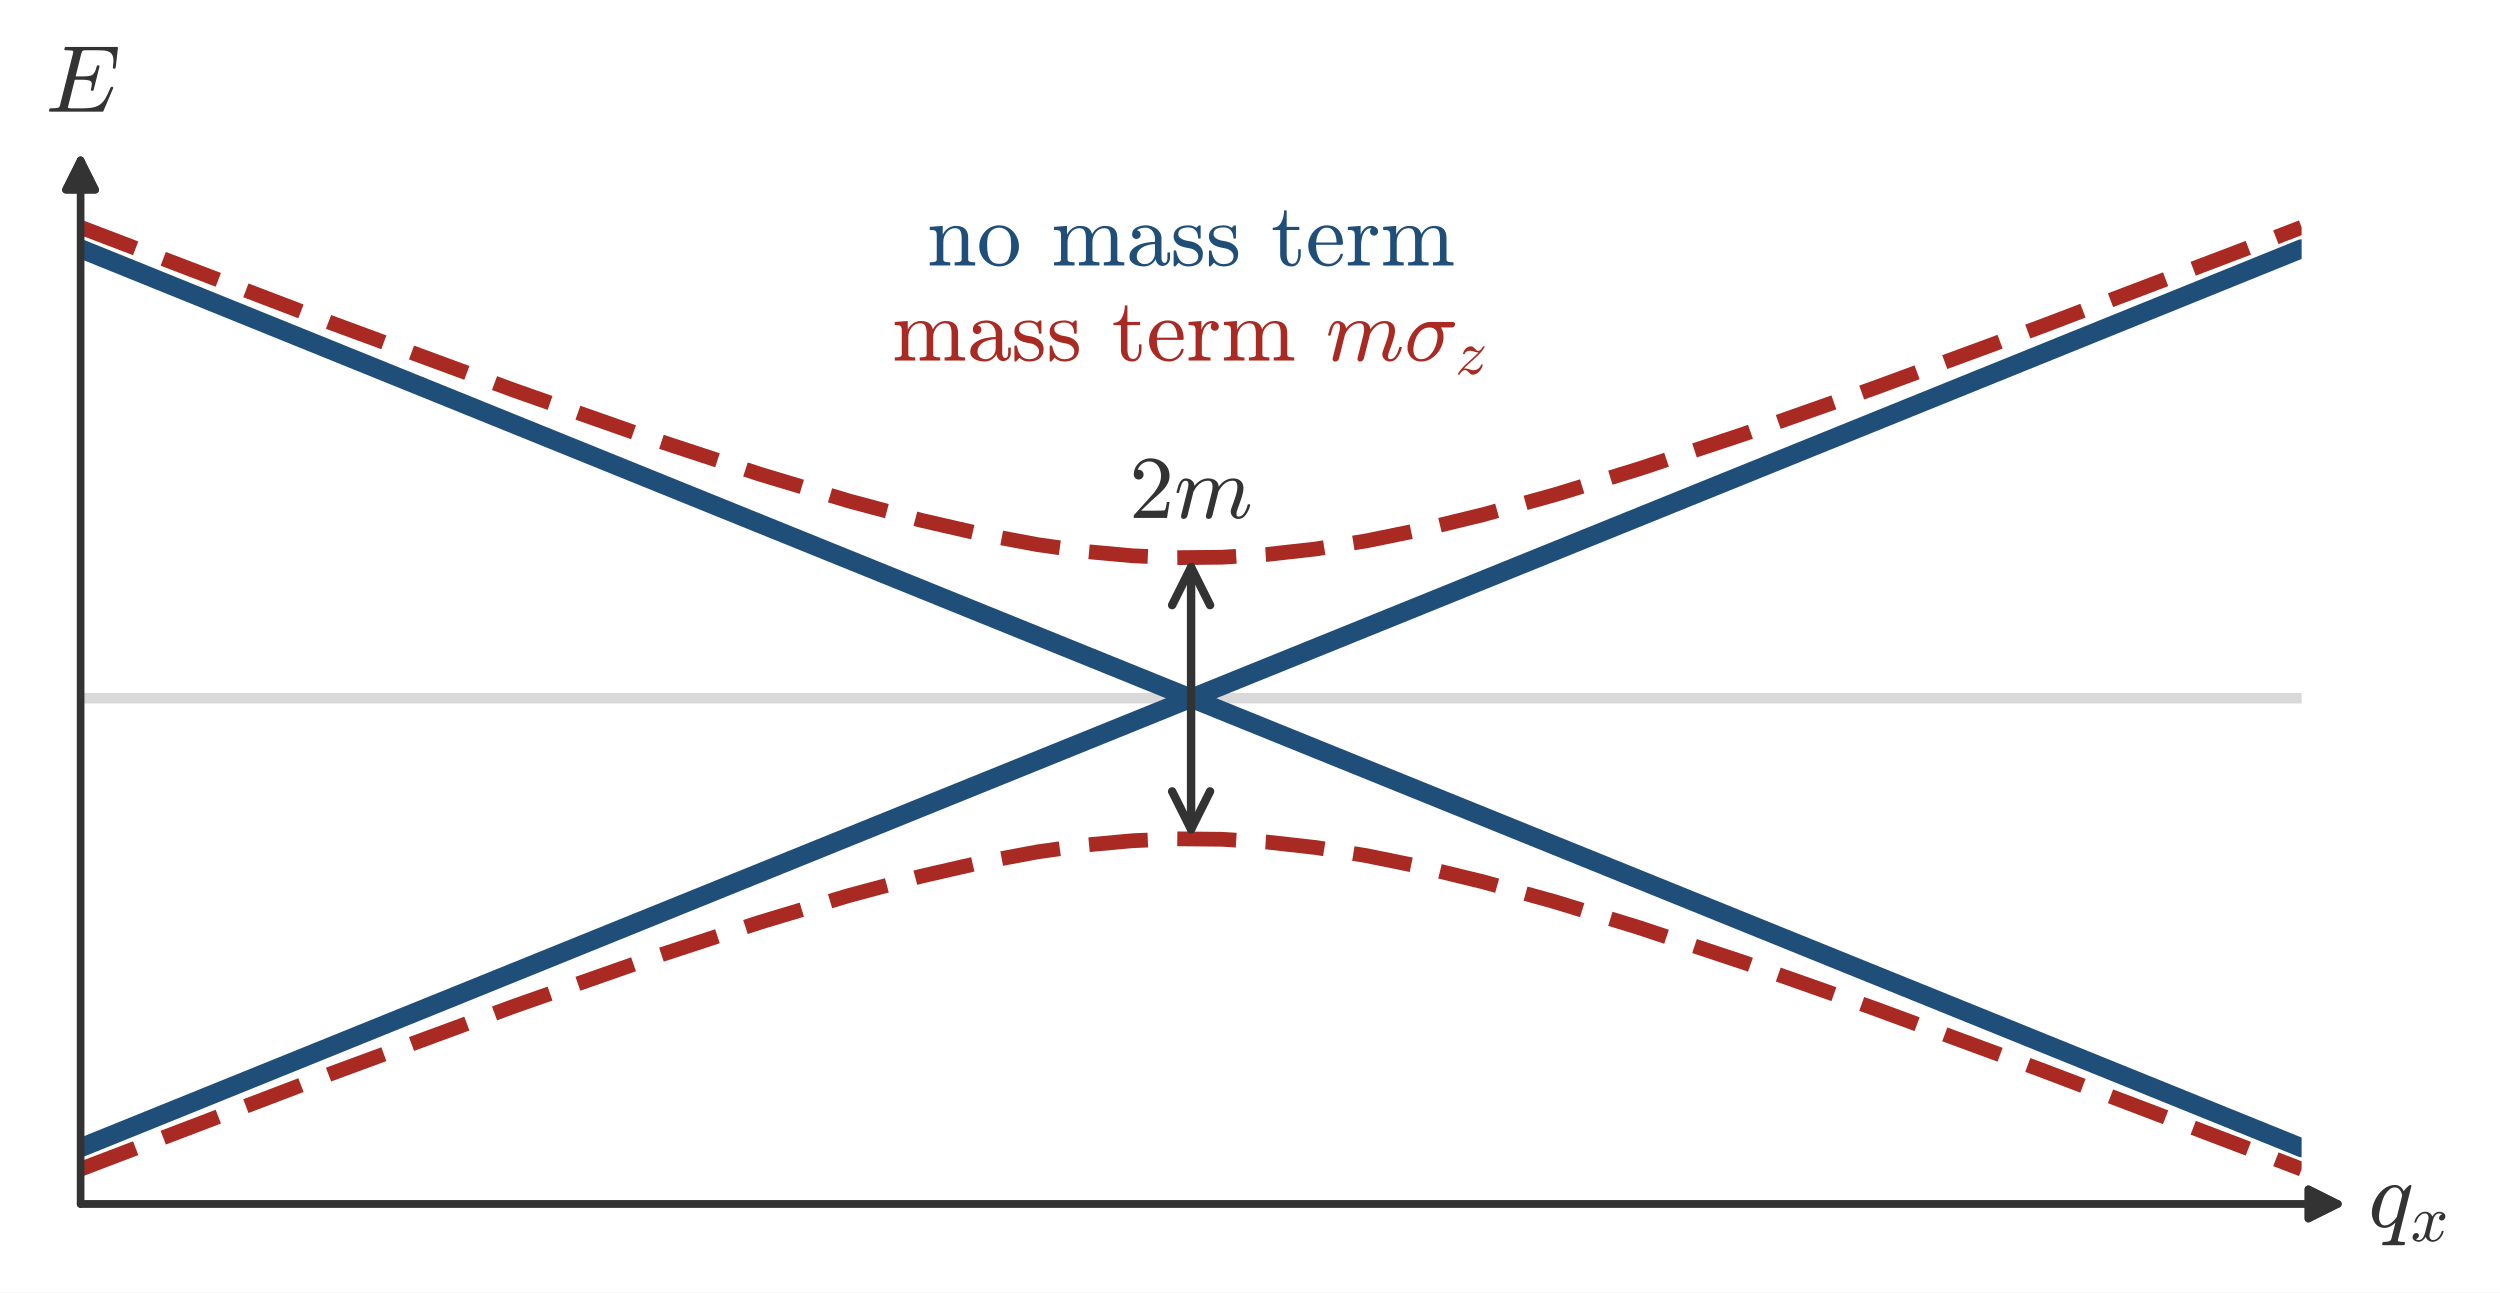
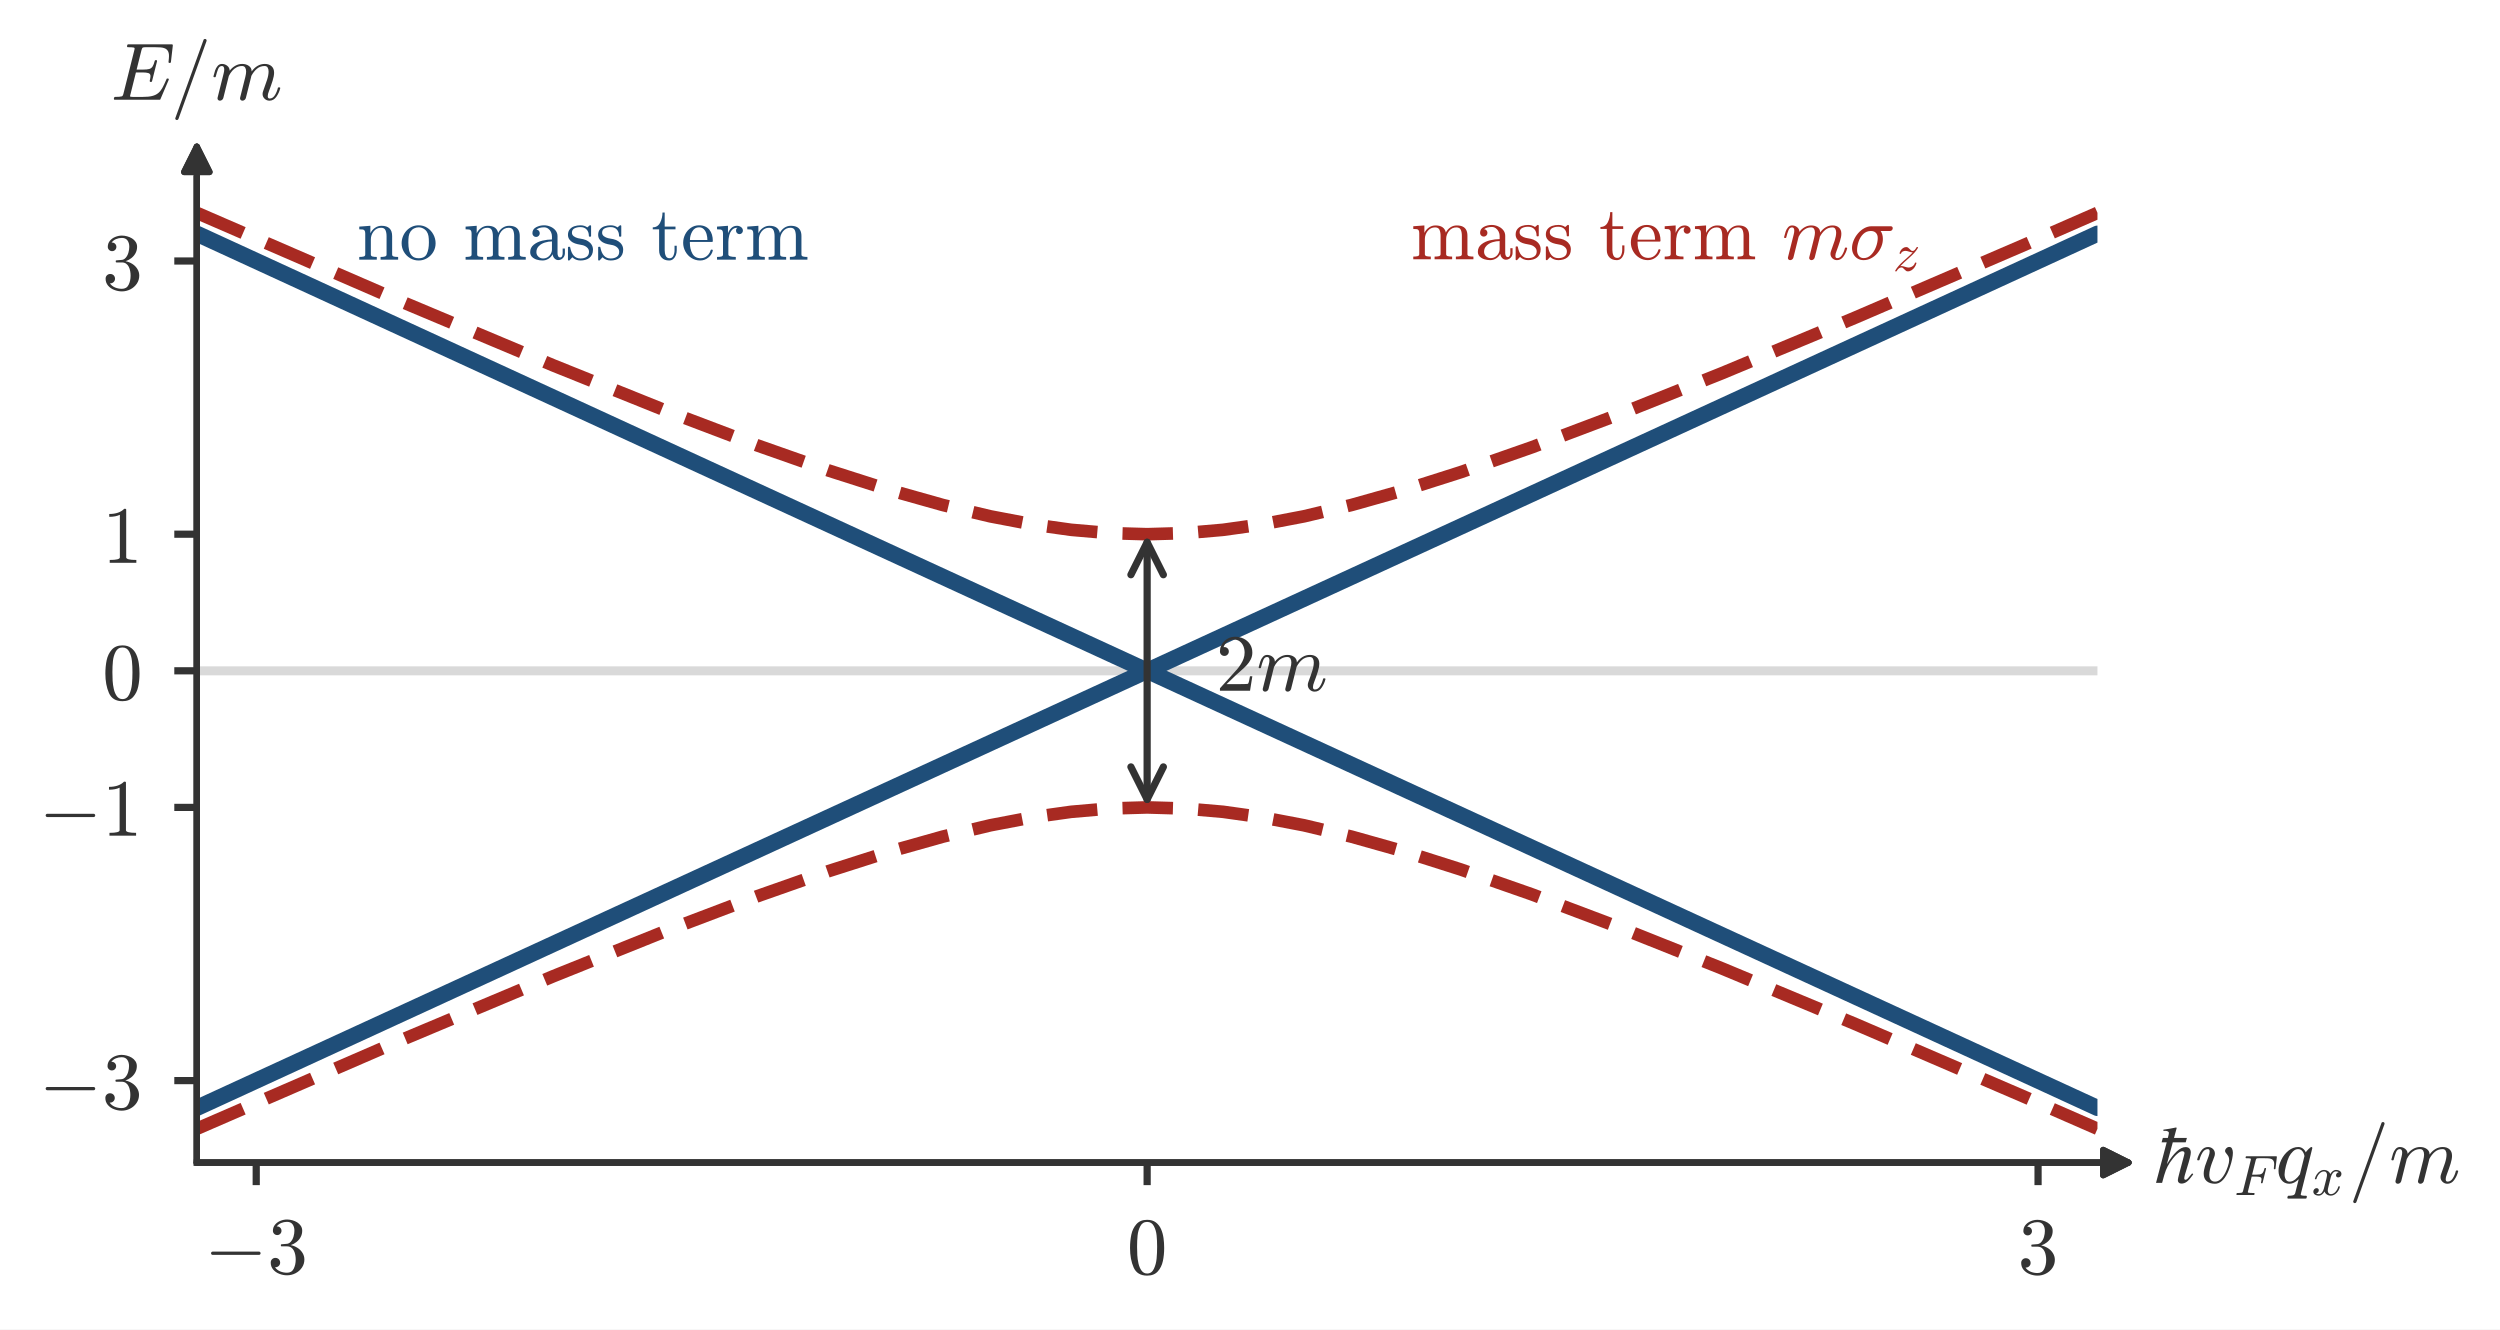
- <svg xmlns="http://www.w3.org/2000/svg" xmlns:xlink="http://www.w3.org/1999/xlink" width="237.385pt" height="122.74pt" viewBox="0 0 237.385 122.74" version="1.1">
+ <svg xmlns="http://www.w3.org/2000/svg" xmlns:xlink="http://www.w3.org/1999/xlink" width="277.405pt" height="147.522pt" viewBox="0 0 277.405 147.522" version="1.1">
  <defs>
    <style type="text/css">*{stroke-linejoin: round; stroke-linecap: butt}</style>
  </defs>
  <g id="figure_1">
    <g id="patch_1">
-       <path d="M 0 122.74  L 237.385 122.74  L 237.385 0  L 0 0  z " style="fill: #ffffff" />
+       <path d="M 0 147.522  L 277.405 147.522  L 277.405 0  L 0 0  z " style="fill: #ffffff" />
    </g>
    <g id="axes_1">
      <g id="patch_2">
-         <path d="M 7.65 114.32  L 218.548 114.32  L 218.548 18.282  L 7.65 18.282  z " style="fill: #ffffff" />
+         <path d="M 21.84 129.002  L 232.738 129.002  L 232.738 19.868  L 21.84 19.868  z " style="fill: #ffffff" />
      </g>
      <g id="line2d_1">
-         <path d="M 7.65 66.301  L 218.548 66.301  " clip-path="url(#p24070b91ec)" style="fill: none; stroke: #d9d9d9; stroke-linecap: round" />
-       </g>
-       <g id="matplotlib.axis_1" />
-       <g id="matplotlib.axis_2" />
-       <g id="line2d_2">
-         <path d="M 7.65 23.618  L 112.835 66.194  L 113.363 66.194  L 218.548 23.618  L 218.548 23.618  " clip-path="url(#p24070b91ec)" style="fill: none; stroke: #1f4e79; stroke-width: 1.8; stroke-linecap: round" />
-       </g>
-       <g id="line2d_3">
-         <path d="M 7.65 108.985  L 112.835 66.408  L 113.363 66.408  L 218.548 108.985  L 218.548 108.985  " clip-path="url(#p24070b91ec)" style="fill: none; stroke: #1f4e79; stroke-width: 1.8; stroke-linecap: round" />
-       </g>
-       <g id="line2d_4">
-         <path d="M 7.65 21.582  L 31.435 30.656  L 48.878 37.084  L 62.092 41.721  L 72.135 45.021  L 80.592 47.565  L 87.463 49.402  L 93.278 50.736  L 98.563 51.723  L 103.32 52.388  L 107.549 52.775  L 111.777 52.952  L 116.006 52.911  L 120.234 52.654  L 124.992 52.121  L 129.749 51.357  L 135.034 50.278  L 140.849 48.863  L 147.72 46.954  L 155.648 44.517  L 165.691 41.18  L 177.848 36.893  L 193.705 31.052  L 214.848 23.009  L 218.548 21.582  L 218.548 21.582  " clip-path="url(#p24070b91ec)" style="fill: none; stroke-dasharray: 5.6,2.8; stroke-dashoffset: 0; stroke: #a82a22; stroke-width: 1.4" />
-       </g>
-       <g id="line2d_5">
-         <path d="M 7.65 111.02  L 31.435 101.947  L 48.878 95.519  L 62.092 90.882  L 72.135 87.582  L 80.592 85.038  L 87.463 83.201  L 93.278 81.867  L 98.563 80.88  L 103.32 80.215  L 107.549 79.828  L 111.777 79.651  L 116.006 79.692  L 120.234 79.949  L 124.992 80.482  L 129.749 81.246  L 135.034 82.325  L 140.849 83.739  L 147.72 85.648  L 155.648 88.086  L 165.691 91.423  L 177.848 95.709  L 193.705 101.55  L 214.848 109.593  L 218.548 111.02  L 218.548 111.02  " clip-path="url(#p24070b91ec)" style="fill: none; stroke-dasharray: 5.6,2.8; stroke-dashoffset: 0; stroke: #a82a22; stroke-width: 1.4" />
+         <path d="M 21.84 74.435  L 232.738 74.435  " clip-path="url(#p206c735a07)" style="fill: none; stroke: #d9d9d9; stroke-linecap: round" />
+       </g>
+       <g id="matplotlib.axis_1">
+         <g id="xtick_1">
+           <g id="line2d_2">
+             <defs>
+               <path id="m2c8c509a78" d="M 0 0  L 0 2.5  " style="stroke: #333333; stroke-width: 0.8" />
+             </defs>
+             <g>
+               <use xlink:href="#m2c8c509a78" x="28.431" y="129.002" style="fill: #333333; stroke: #333333; stroke-width: 0.8" />
+             </g>
+           </g>
+           <g id="text_1">
+             <g style="fill: #333333" transform="translate(22.67055 141.3476) scale(0.09 -0.09)">
+               <defs>
+                 <path id="Cmsy10-11" d="M 653 1472  Q 600 1472 565 1512  Q 531 1553 531 1600  Q 531 1647 565 1687  Q 600 1728 653 1728  L 4325 1728  Q 4375 1728 4408 1687  Q 4441 1647 4441 1600  Q 4441 1553 4408 1512  Q 4375 1472 4325 1472  L 653 1472  z " transform="scale(0.015625)" />
+                 <path id="Cmr10-6e" d="M 609 494  Q 759 275 1012 169  Q 1266 63 1556 63  Q 1928 63 2084 380  Q 2241 697 2241 1100  Q 2241 1281 2208 1462  Q 2175 1644 2097 1800  Q 2019 1956 1883 2050  Q 1747 2144 1550 2144  L 1125 2144  Q 1069 2144 1069 2203  L 1069 2259  Q 1069 2309 1125 2309  L 1478 2338  Q 1703 2338 1851 2506  Q 2000 2675 2069 2917  Q 2138 3159 2138 3378  Q 2138 3684 1994 3881  Q 1850 4078 1556 4078  Q 1313 4078 1091 3986  Q 869 3894 738 3706  Q 750 3709 759 3711  Q 769 3713 781 3713  Q 925 3713 1022 3613  Q 1119 3513 1119 3372  Q 1119 3234 1022 3134  Q 925 3034 781 3034  Q 641 3034 541 3134  Q 441 3234 441 3372  Q 441 3647 606 3850  Q 772 4053 1033 4158  Q 1294 4263 1556 4263  Q 1750 4263 1965 4205  Q 2181 4147 2356 4039  Q 2531 3931 2642 3762  Q 2753 3594 2753 3378  Q 2753 3109 2633 2881  Q 2513 2653 2303 2487  Q 2094 2322 1844 2241  Q 2122 2188 2372 2031  Q 2622 1875 2773 1631  Q 2925 1388 2925 1106  Q 2925 753 2731 467  Q 2538 181 2222 20  Q 1906 -141 1556 -141  Q 1256 -141 954 -26  Q 653 88 461 316  Q 269 544 269 863  Q 269 1022 375 1128  Q 481 1234 641 1234  Q 744 1234 830 1186  Q 916 1138 964 1050  Q 1013 963 1013 863  Q 1013 706 903 600  Q 794 494 641 494  L 609 494  z " transform="scale(0.015625)" />
+               </defs>
+               <use xlink:href="#Cmsy10-11" transform="translate(0 0.390625)" />
+               <use xlink:href="#Cmr10-6e" transform="translate(77.68555 0.390625)" />
+             </g>
+           </g>
+         </g>
+         <g id="xtick_2">
+           <g id="line2d_3">
+             <g>
+               <use xlink:href="#m2c8c509a78" x="127.289" y="129.002" style="fill: #333333; stroke: #333333; stroke-width: 0.8" />
+             </g>
+           </g>
+           <g id="text_2">
+             <g style="fill: #333333" transform="translate(125.0388 141.3476) scale(0.09 -0.09)">
+               <defs>
+                 <path id="Cmr10-28" d="M 1600 -141  Q 816 -141 533 504  Q 250 1150 250 2041  Q 250 2597 351 3087  Q 453 3578 754 3920  Q 1056 4263 1600 4263  Q 2022 4263 2290 4056  Q 2559 3850 2700 3523  Q 2841 3197 2892 2823  Q 2944 2450 2944 2041  Q 2944 1491 2842 1011  Q 2741 531 2444 195  Q 2147 -141 1600 -141  z M 1600 25  Q 1956 25 2131 390  Q 2306 756 2347 1200  Q 2388 1644 2388 2144  Q 2388 2625 2347 3031  Q 2306 3438 2132 3767  Q 1959 4097 1600 4097  Q 1238 4097 1063 3765  Q 888 3434 847 3029  Q 806 2625 806 2144  Q 806 1788 823 1472  Q 841 1156 916 820  Q 991 484 1158 254  Q 1325 25 1600 25  z " transform="scale(0.015625)" />
+               </defs>
+               <use xlink:href="#Cmr10-28" />
+             </g>
+           </g>
+         </g>
+         <g id="xtick_3">
+           <g id="line2d_4">
+             <g>
+               <use xlink:href="#m2c8c509a78" x="226.147" y="129.002" style="fill: #333333; stroke: #333333; stroke-width: 0.8" />
+             </g>
+           </g>
+           <g id="text_3">
+             <g style="fill: #333333" transform="translate(223.8971 141.3476) scale(0.09 -0.09)">
+               <use xlink:href="#Cmr10-6e" />
+             </g>
+           </g>
+         </g>
+       </g>
+       <g id="matplotlib.axis_2">
+         <g id="ytick_1">
+           <g id="line2d_5">
+             <defs>
+               <path id="m291c86f329" d="M 0 0  L -2.5 0  " style="stroke: #333333; stroke-width: 0.8" />
+             </defs>
+             <g>
+               <use xlink:href="#m291c86f329" x="21.84" y="119.907" style="fill: #333333; stroke: #333333; stroke-width: 0.8" />
+             </g>
+           </g>
+           <g id="text_4">
+             <g style="fill: #333333" transform="translate(4.32 123.0803) scale(0.09 -0.09)">
+               <use xlink:href="#Cmsy10-11" transform="translate(0 0.390625)" />
+               <use xlink:href="#Cmr10-6e" transform="translate(77.68555 0.390625)" />
+             </g>
+           </g>
+         </g>
+         <g id="ytick_2">
+           <g id="line2d_6">
+             <g>
+               <use xlink:href="#m291c86f329" x="21.84" y="89.592" style="fill: #333333; stroke: #333333; stroke-width: 0.8" />
+             </g>
+           </g>
+           <g id="text_5">
+             <g style="fill: #333333" transform="translate(4.32 92.76529) scale(0.09 -0.09)">
+               <defs>
+                 <path id="Cmr10-64" d="M 594 0  L 594 225  Q 1394 225 1394 428  L 1394 3788  Q 1063 3628 556 3628  L 556 3853  Q 1341 3853 1741 4263  L 1831 4263  Q 1853 4263 1873 4245  Q 1894 4228 1894 4206  L 1894 428  Q 1894 225 2694 225  L 2694 0  L 594 0  z " transform="scale(0.015625)" />
+               </defs>
+               <use xlink:href="#Cmsy10-11" transform="translate(0 0.390625)" />
+               <use xlink:href="#Cmr10-64" transform="translate(77.68555 0.390625)" />
+             </g>
+           </g>
+         </g>
+         <g id="ytick_3">
+           <g id="line2d_7">
+             <g>
+               <use xlink:href="#m291c86f329" x="21.84" y="74.435" style="fill: #333333; stroke: #333333; stroke-width: 0.8" />
+             </g>
+           </g>
+           <g id="text_6">
+             <g style="fill: #333333" transform="translate(11.34 77.60781) scale(0.09 -0.09)">
+               <use xlink:href="#Cmr10-28" />
+             </g>
+           </g>
+         </g>
+         <g id="ytick_4">
+           <g id="line2d_8">
+             <g>
+               <use xlink:href="#m291c86f329" x="21.84" y="59.277" style="fill: #333333; stroke: #333333; stroke-width: 0.8" />
+             </g>
+           </g>
+           <g id="text_7">
+             <g style="fill: #333333" transform="translate(11.34 62.45033) scale(0.09 -0.09)">
+               <use xlink:href="#Cmr10-64" />
+             </g>
+           </g>
+         </g>
+         <g id="ytick_5">
+           <g id="line2d_9">
+             <g>
+               <use xlink:href="#m291c86f329" x="21.84" y="28.963" style="fill: #333333; stroke: #333333; stroke-width: 0.8" />
+             </g>
+           </g>
+           <g id="text_8">
+             <g style="fill: #333333" transform="translate(11.34 32.13537) scale(0.09 -0.09)">
+               <use xlink:href="#Cmr10-6e" />
+             </g>
+           </g>
+         </g>
+       </g>
+       <g id="line2d_10">
+         <path d="M 21.84 25.931  L 127.289 74.435  L 232.738 25.931  L 232.738 25.931  " clip-path="url(#p206c735a07)" style="fill: none; stroke: #1f4e79; stroke-width: 1.8; stroke-linecap: round" />
+       </g>
+       <g id="line2d_11">
+         <path d="M 21.84 122.939  L 127.289 74.435  L 232.738 122.939  L 232.738 122.939  " clip-path="url(#p206c735a07)" style="fill: none; stroke: #1f4e79; stroke-width: 1.8; stroke-linecap: round" />
+       </g>
+       <g id="line2d_12">
+         <path d="M 21.84 23.618  L 44.511 33.453  L 61.383 40.542  L 74.037 45.63  L 84.055 49.43  L 91.963 52.214  L 98.818 54.404  L 104.617 56.037  L 109.89 57.294  L 114.635 58.198  L 118.853 58.789  L 123.071 59.154  L 127.289 59.277  L 131.507 59.154  L 135.725 58.789  L 139.943 58.198  L 144.688 57.294  L 149.96 56.037  L 155.76 54.404  L 162.087 52.391  L 169.996 49.623  L 179.486 46.041  L 191.085 41.407  L 205.848 35.249  L 224.829 27.078  L 232.738 23.618  L 232.738 23.618  " clip-path="url(#p206c735a07)" style="fill: none; stroke-dasharray: 5.6,2.8; stroke-dashoffset: 0; stroke: #a82a22; stroke-width: 1.4" />
+       </g>
+       <g id="line2d_13">
+         <path d="M 21.84 125.252  L 44.511 115.417  L 61.383 108.328  L 74.037 103.24  L 84.055 99.439  L 91.963 96.656  L 98.818 94.466  L 104.617 92.833  L 109.89 91.576  L 114.635 90.672  L 118.853 90.081  L 123.071 89.716  L 127.289 89.592  L 131.507 89.716  L 135.725 90.081  L 139.943 90.672  L 144.688 91.576  L 149.96 92.833  L 155.76 94.466  L 162.087 96.479  L 169.996 99.247  L 179.486 102.829  L 191.085 107.463  L 205.848 113.621  L 224.829 121.792  L 232.738 125.252  L 232.738 125.252  " clip-path="url(#p206c735a07)" style="fill: none; stroke-dasharray: 5.6,2.8; stroke-dashoffset: 0; stroke: #a82a22; stroke-width: 1.4" />
      </g>
      <g id="patch_3">
-         <path d="M 7.65 114.32  Q 115.208 114.32 221.983 114.32  " style="fill: none; stroke: #333333; stroke-width: 0.7; stroke-linecap: round" />
-         <path d="M 219.183 112.92  L 221.983 114.32  L 219.183 115.72  z " style="fill: #333333; stroke: #333333; stroke-width: 0.7; stroke-linecap: round" />
+         <path d="M 21.84 129.002  L 21.84 19.868  " style="fill: none; stroke: #333333; stroke-width: 0.7; stroke-linejoin: miter; stroke-linecap: square" />
      </g>
      <g id="patch_4">
-         <path d="M 7.65 114.32  Q 7.65 64.381 7.65 15.224  " style="fill: none; stroke: #333333; stroke-width: 0.7; stroke-linecap: round" />
-         <path d="M 6.25 18.024  L 7.65 15.224  L 9.05 18.024  z " style="fill: #333333; stroke: #333333; stroke-width: 0.7; stroke-linecap: round" />
+         <path d="M 21.84 129.002  L 232.738 129.002  " style="fill: none; stroke: #333333; stroke-width: 0.7; stroke-linejoin: miter; stroke-linecap: square" />
      </g>
      <g id="patch_5">
-         <path d="M 7.65 114.32  Q 115.208 114.32 221.983 114.32  " style="fill: none; stroke: #333333; stroke-width: 0.7; stroke-linecap: round" />
-         <path d="M 219.183 112.92  L 221.983 114.32  L 219.183 115.72  z " style="fill: #333333; stroke: #333333; stroke-width: 0.7; stroke-linecap: round" />
+         <path d="M 21.84 129.002  Q 129.398 129.002 236.173 129.002  " style="fill: none; stroke: #333333; stroke-width: 0.7; stroke-linecap: round" />
+         <path d="M 233.373 127.602  L 236.173 129.002  L 233.373 130.402  z " style="fill: #333333; stroke: #333333; stroke-width: 0.7; stroke-linecap: round" />
      </g>
      <g id="patch_6">
-         <path d="M 7.65 114.32  Q 7.65 64.381 7.65 15.224  " style="fill: none; stroke: #333333; stroke-width: 0.7; stroke-linecap: round" />
-         <path d="M 6.25 18.024  L 7.65 15.224  L 9.05 18.024  z " style="fill: #333333; stroke: #333333; stroke-width: 0.7; stroke-linecap: round" />
-       </g>
-       <g id="text_1">
-         <g style="fill: #333333" transform="translate(224.8746 116.5659) scale(0.09 -0.09)">
-           <defs>
+         <path d="M 21.84 129.002  Q 21.84 72.252 21.84 16.285  " style="fill: none; stroke: #333333; stroke-width: 0.7; stroke-linecap: round" />
+         <path d="M 20.44 19.085  L 21.84 16.285  L 23.24 19.085  z " style="fill: #333333; stroke: #333333; stroke-width: 0.7; stroke-linecap: round" />
+       </g>
+       <g id="patch_7">
+         <path d="M 21.84 129.002  Q 129.398 129.002 236.173 129.002  " style="fill: none; stroke: #333333; stroke-width: 0.7; stroke-linecap: round" />
+         <path d="M 233.373 127.602  L 236.173 129.002  L 233.373 130.402  z " style="fill: #333333; stroke: #333333; stroke-width: 0.7; stroke-linecap: round" />
+       </g>
+       <g id="patch_8">
+         <path d="M 21.84 129.002  Q 21.84 72.252 21.84 16.285  " style="fill: none; stroke: #333333; stroke-width: 0.7; stroke-linecap: round" />
+         <path d="M 20.44 19.085  L 21.84 16.285  L 23.24 19.085  z " style="fill: #333333; stroke: #333333; stroke-width: 0.7; stroke-linecap: round" />
+       </g>
+       <g id="text_9">
+         <g style="fill: #333333" transform="translate(239.0646 131.2519) scale(0.09 -0.09)">
+           <defs>
+             <path id="STIXGeneral-Italic-e9" d="M 2976 755  L 3059 672  Q 2765 256 2566 99  Q 2368 -58 2125 -58  Q 1997 -58 1920 16  Q 1843 90 1843 211  Q 1843 320 1971 800  L 2323 2125  Q 2368 2304 2368 2336  Q 2368 2496 2189 2496  Q 2016 2496 1744 2240  Q 1472 1984 1216 1600  Q 1018 1293 902 1001  Q 787 710 602 0  L 122 0  L 966 3200  L 563 3200  L 659 3546  L 1056 3546  Q 1139 3866 1139 3942  Q 1139 4019 1056 4060  Q 973 4102 877 4102  L 704 4102  L 704 4198  Q 1190 4256 1709 4371  L 1754 4333  L 1542 3546  L 2560 3546  L 2464 3200  L 1446 3200  L 979 1472  Q 1811 2822 2451 2822  Q 2662 2822 2764 2704  Q 2867 2586 2867 2394  Q 2867 2118 2560 1158  Q 2349 512 2349 358  Q 2349 243 2451 243  Q 2528 243 2621 336  Q 2714 429 2976 755  z " transform="scale(0.015625)" />
+             <path id="Cmmi10-38" d="M 684 722  Q 684 866 718 1037  Q 753 1209 787 1320  Q 822 1431 944 1753  Q 1066 2075 1069 2088  Q 1153 2322 1153 2472  Q 1153 2663 1013 2663  Q 759 2663 595 2402  Q 431 2141 353 1819  Q 341 1778 300 1778  L 225 1778  Q 172 1778 172 1838  L 172 1856  Q 275 2238 487 2533  Q 700 2828 1025 2828  Q 1253 2828 1411 2678  Q 1569 2528 1569 2297  Q 1569 2178 1516 2047  Q 1391 1722 1319 1526  Q 1247 1331 1186 1089  Q 1125 847 1125 641  Q 1125 400 1236 248  Q 1347 97 1581 97  Q 2025 97 2381 781  Q 2494 1003 2594 1303  Q 2694 1603 2694 1791  Q 2694 1984 2631 2092  Q 2569 2200 2469 2317  Q 2369 2434 2369 2503  Q 2369 2628 2472 2731  Q 2575 2834 2700 2834  Q 2853 2834 2920 2693  Q 2988 2553 2988 2375  Q 2988 2163 2927 1869  Q 2866 1575 2758 1259  Q 2650 944 2559 763  Q 2138 -72 1575 -72  Q 1172 -72 928 129  Q 684 331 684 722  z " transform="scale(0.015625)" />
+             <path id="Cmmi10-42" d="M 300 0  Q 238 0 238 84  Q 241 100 250 139  Q 259 178 276 201  Q 294 225 319 225  Q 709 225 863 269  Q 947 297 984 441  L 1863 3956  Q 1875 4019 1875 4044  Q 1875 4113 1797 4122  Q 1678 4147 1338 4147  Q 1275 4147 1275 4231  Q 1278 4247 1287 4286  Q 1297 4325 1314 4348  Q 1331 4372 1356 4372  L 4738 4372  Q 4800 4372 4800 4288  L 4647 2963  Q 4647 2944 4625 2925  Q 4603 2906 4581 2906  L 4525 2906  Q 4459 2906 4459 2988  Q 4500 3278 4500 3463  Q 4500 3781 4362 3931  Q 4225 4081 4015 4114  Q 3806 4147 3438 4147  L 2753 4147  Q 2578 4147 2522 4117  Q 2466 4088 2419 3928  L 2009 2297  L 2491 2297  Q 2728 2297 2875 2322  Q 3022 2347 3119 2419  Q 3216 2491 3280 2627  Q 3344 2763 3397 2988  Q 3416 3047 3463 3047  L 3519 3047  Q 3584 3047 3584 2963  L 3194 1381  Q 3166 1325 3128 1325  L 3072 1325  Q 3009 1325 3009 1409  Q 3025 1475 3034 1519  Q 3044 1563 3058 1645  Q 3072 1728 3072 1791  Q 3072 1975 2909 2025  Q 2747 2075 2484 2075  L 1959 2075  L 1544 416  Q 1528 353 1528 353  Q 1528 278 1575 269  Q 1741 225 2228 225  Q 2291 225 2291 141  Q 2269 50 2256 25  Q 2244 0 2181 0  L 300 0  z " transform="scale(0.015625)" />
            <path id="Cmmi10-52" d="M 941 -1159  Q 963 -1019 1025 -1019  Q 1256 -1019 1389 -981  Q 1522 -944 1563 -800  L 1838 288  Q 1472 -72 1106 -72  Q 703 -72 473 233  Q 244 538 244 953  Q 244 1363 455 1803  Q 666 2244 1027 2536  Q 1388 2828 1806 2828  Q 2000 2828 2156 2712  Q 2313 2597 2394 2406  Q 2431 2481 2601 2654  Q 2772 2828 2841 2828  Q 2913 2828 2913 2747  L 2016 -825  Q 2000 -919 1997 -934  Q 1997 -1019 2419 -1019  Q 2450 -1019 2467 -1044  Q 2484 -1069 2484 -1100  Q 2463 -1184 2448 -1212  Q 2434 -1241 2375 -1241  L 1006 -1241  Q 941 -1241 941 -1159  z M 1119 97  Q 1344 97 1558 267  Q 1772 438 1931 672  L 2291 2113  Q 2253 2338 2126 2500  Q 2000 2663 1791 2663  Q 1575 2663 1389 2486  Q 1203 2309 1075 2069  Q 950 1813 836 1366  Q 722 919 722 672  Q 722 450 817 273  Q 913 97 1119 97  z " transform="scale(0.015625)" />
            <path id="Cmmi10-3f" d="M 500 184  Q 613 97 819 97  Q 1019 97 1172 289  Q 1325 481 1381 709  L 1672 1844  Q 1741 2153 1741 2266  Q 1741 2425 1652 2544  Q 1563 2663 1403 2663  Q 1200 2663 1022 2536  Q 844 2409 722 2214  Q 600 2019 550 1819  Q 538 1778 500 1778  L 422 1778  Q 372 1778 372 1838  L 372 1856  Q 434 2094 584 2320  Q 734 2547 951 2687  Q 1169 2828 1416 2828  Q 1650 2828 1839 2703  Q 2028 2578 2106 2363  Q 2216 2559 2386 2693  Q 2556 2828 2759 2828  Q 2897 2828 3040 2779  Q 3184 2731 3275 2631  Q 3366 2531 3366 2381  Q 3366 2219 3261 2101  Q 3156 1984 2994 1984  Q 2891 1984 2822 2050  Q 2753 2116 2753 2216  Q 2753 2350 2845 2451  Q 2938 2553 3066 2572  Q 2950 2663 2747 2663  Q 2541 2663 2389 2472  Q 2238 2281 2175 2047  L 1894 916  Q 1825 659 1825 494  Q 1825 331 1917 214  Q 2009 97 2163 97  Q 2463 97 2698 361  Q 2934 625 3009 941  Q 3022 978 3059 978  L 3138 978  Q 3163 978 3178 961  Q 3194 944 3194 922  Q 3194 916 3188 903  Q 3097 522 2806 225  Q 2516 -72 2150 -72  Q 1916 -72 1727 54  Q 1538 181 1459 397  Q 1359 209 1182 68  Q 1006 -72 806 -72  Q 669 -72 523 -23  Q 378 25 287 125  Q 197 225 197 378  Q 197 528 301 651  Q 406 775 563 775  Q 669 775 741 711  Q 813 647 813 544  Q 813 409 723 309  Q 634 209 500 184  z " transform="scale(0.015625)" />
-           </defs>
-           <use xlink:href="#Cmmi10-52" transform="translate(0 0.8125)" />
-           <use xlink:href="#Cmmi10-3f" transform="translate(44.58008 -14.18746) scale(0.7)" />
-         </g>
-       </g>
-       <g id="text_2">
-         <g style="fill: #333333" transform="translate(4.32 10.6657) scale(0.09 -0.09)">
+             <path id="Cmmi10-62" d="M 359 -1472  Q 359 -1453 366 -1447  L 2591 4722  Q 2603 4759 2634 4779  Q 2666 4800 2706 4800  Q 2763 4800 2798 4765  Q 2834 4731 2834 4672  L 2834 4647  L 609 -1522  Q 572 -1600 488 -1600  Q 434 -1600 396 -1562  Q 359 -1525 359 -1472  z " transform="scale(0.015625)" />
+             <path id="Cmmi10-45" d="M 494 109  Q 494 147 500 166  L 978 2075  Q 1025 2253 1025 2388  Q 1025 2663 838 2663  Q 638 2663 541 2423  Q 444 2184 353 1819  Q 353 1800 334 1789  Q 316 1778 300 1778  L 225 1778  Q 203 1778 187 1801  Q 172 1825 172 1844  Q 241 2122 305 2315  Q 369 2509 505 2668  Q 641 2828 844 2828  Q 1084 2828 1268 2676  Q 1453 2525 1453 2291  Q 1644 2541 1900 2684  Q 2156 2828 2444 2828  Q 2747 2828 2967 2673  Q 3188 2519 3188 2234  Q 3384 2513 3648 2670  Q 3913 2828 4225 2828  Q 4556 2828 4757 2648  Q 4959 2469 4959 2138  Q 4959 1875 4842 1503  Q 4725 1131 4550 672  Q 4459 450 4459 288  Q 4459 97 4609 97  Q 4859 97 5025 365  Q 5191 634 5259 941  Q 5278 978 5313 978  L 5388 978  Q 5413 978 5430 961  Q 5447 944 5447 922  Q 5447 916 5441 903  Q 5353 541 5136 234  Q 4919 -72 4594 -72  Q 4369 -72 4209 83  Q 4050 238 4050 459  Q 4050 572 4103 709  Q 4284 1191 4404 1569  Q 4525 1947 4525 2234  Q 4525 2413 4453 2538  Q 4381 2663 4213 2663  Q 3863 2663 3606 2448  Q 3350 2234 3163 1881  Q 3150 1819 3144 1784  L 2731 141  Q 2709 53 2632 -9  Q 2556 -72 2463 -72  Q 2388 -72 2330 -22  Q 2272 28 2272 109  Q 2272 147 2278 166  L 2688 1797  Q 2753 2059 2753 2234  Q 2753 2413 2679 2538  Q 2606 2663 2431 2663  Q 2197 2663 2000 2559  Q 1803 2456 1656 2286  Q 1509 2116 1388 1881  L 953 141  Q 931 53 854 -9  Q 778 -72 684 -72  Q 606 -72 550 -22  Q 494 28 494 109  z " transform="scale(0.015625)" />
+           </defs>
+           <use xlink:href="#STIXGeneral-Italic-e9" />
+           <use xlink:href="#Cmmi10-38" transform="translate(49.99995 0)" />
+           <use xlink:href="#Cmmi10-42" transform="translate(98.38863 -14.99996) scale(0.7)" />
+           <use xlink:href="#Cmmi10-52" transform="translate(149.1237 0)" />
+           <use xlink:href="#Cmmi10-3f" transform="translate(193.7038 -14.99996) scale(0.7)" />
+           <use xlink:href="#Cmmi10-62" transform="translate(239.3802 0)" />
+           <use xlink:href="#Cmmi10-45" transform="translate(289.3802 0)" />
+         </g>
+       </g>
+       <g id="text_10">
+         <g style="fill: #333333" transform="translate(12.3 11.07) scale(0.09 -0.09)">
          <defs>
            <path id="Cmmi10-6f" d="M 300 0  Q 238 0 238 84  Q 241 100 250 139  Q 259 178 276 201  Q 294 225 319 225  Q 709 225 863 269  Q 947 297 984 441  L 1863 3956  Q 1875 4019 1875 4044  Q 1875 4113 1797 4122  Q 1678 4147 1338 4147  Q 1275 4147 1275 4231  Q 1278 4247 1287 4286  Q 1297 4325 1314 4348  Q 1331 4372 1356 4372  L 4825 4372  Q 4891 4372 4891 4288  L 4738 2963  Q 4738 2947 4714 2926  Q 4691 2906 4672 2906  L 4616 2906  Q 4550 2906 4550 2988  Q 4588 3300 4588 3450  Q 4588 3706 4500 3848  Q 4413 3991 4267 4053  Q 4122 4116 3945 4131  Q 3769 4147 3481 4147  L 2753 4147  Q 2578 4147 2522 4117  Q 2466 4088 2419 3928  L 2034 2381  L 2534 2381  Q 2859 2381 3025 2426  Q 3191 2472 3287 2615  Q 3384 2759 3463 3072  Q 3469 3094 3486 3111  Q 3503 3128 3525 3128  L 3584 3128  Q 3647 3128 3647 3047  L 3250 1466  Q 3238 1409 3188 1409  L 3128 1409  Q 3066 1409 3066 1491  Q 3128 1747 3128 1869  Q 3128 2056 2959 2106  Q 2791 2156 2509 2156  L 1978 2156  L 1544 416  Q 1516 338 1516 275  Q 1516 225 1734 225  L 2509 225  Q 2972 225 3259 297  Q 3547 369 3736 526  Q 3925 684 4062 928  Q 4200 1172 4397 1638  Q 4409 1678 4453 1678  L 4513 1678  Q 4538 1678 4556 1656  Q 4575 1634 4575 1606  Q 4575 1594 4569 1581  L 3909 38  Q 3897 0 3859 0  L 300 0  z " transform="scale(0.015625)" />
          </defs>
-           <use xlink:href="#Cmmi10-6f" transform="translate(0 0.6875)" />
-         </g>
-       </g>
-       <g id="text_3">
-         <g style="fill: #1f4e79" transform="translate(88.03112 25.2052) scale(0.085 -0.085)">
+           <use xlink:href="#Cmmi10-6f" />
+           <use xlink:href="#Cmmi10-62" transform="translate(73.7793 0)" />
+           <use xlink:href="#Cmmi10-45" transform="translate(123.7793 0)" />
+         </g>
+       </g>
+       <g id="text_11">
+         <g style="fill: #1f4e79" transform="translate(39.61089 28.80975) scale(0.085 -0.085)">
          <defs>
            <path id="Cmr10-74" d="M 191 0  L 191 225  Q 409 225 550 259  Q 691 294 691 428  L 691 2175  Q 691 2347 639 2423  Q 588 2500 491 2517  Q 394 2534 191 2534  L 191 2759  L 1119 2828  L 1119 2203  Q 1247 2478 1498 2653  Q 1750 2828 2047 2828  Q 2491 2828 2714 2615  Q 2938 2403 2938 1966  L 2938 428  Q 2938 294 3078 259  Q 3219 225 3438 225  L 3438 0  L 1972 0  L 1972 225  Q 2191 225 2331 259  Q 2472 294 2472 428  L 2472 1947  Q 2472 2259 2381 2461  Q 2291 2663 2009 2663  Q 1638 2663 1398 2366  Q 1159 2069 1159 1691  L 1159 428  Q 1159 294 1300 259  Q 1441 225 1656 225  L 1656 0  L 191 0  z " transform="scale(0.015625)" />
            <path id="Cmr10-42" d="M 1600 -72  Q 1216 -72 887 123  Q 559 319 368 647  Q 178 975 178 1363  Q 178 1656 283 1928  Q 388 2200 583 2414  Q 778 2628 1037 2748  Q 1297 2869 1600 2869  Q 1994 2869 2317 2661  Q 2641 2453 2828 2104  Q 3016 1756 3016 1363  Q 3016 978 2825 648  Q 2634 319 2307 123  Q 1981 -72 1600 -72  z M 1600 116  Q 2113 116 2284 487  Q 2456 859 2456 1434  Q 2456 1756 2422 1967  Q 2388 2178 2272 2350  Q 2200 2456 2089 2536  Q 1978 2616 1854 2658  Q 1731 2700 1600 2700  Q 1400 2700 1220 2609  Q 1041 2519 922 2350  Q 803 2169 770 1951  Q 738 1734 738 1434  Q 738 1075 800 789  Q 863 503 1052 309  Q 1241 116 1600 116  z " transform="scale(0.015625)" />
            <path id="Cmr10-53" transform="scale(0.015625)" />
            <path id="Cmr10-38" d="M 191 0  L 191 225  Q 409 225 550 259  Q 691 294 691 428  L 691 2175  Q 691 2347 639 2423  Q 588 2500 491 2517  Q 394 2534 191 2534  L 191 2759  L 1119 2828  L 1119 2203  Q 1247 2478 1498 2653  Q 1750 2828 2047 2828  Q 2784 2828 2913 2228  Q 3041 2497 3287 2662  Q 3534 2828 3828 2828  Q 4119 2828 4317 2734  Q 4516 2641 4616 2448  Q 4716 2256 4716 1966  L 4716 428  Q 4716 294 4858 259  Q 5000 225 5216 225  L 5216 0  L 3750 0  L 3750 225  Q 3969 225 4109 259  Q 4250 294 4250 428  L 4250 1947  Q 4250 2269 4159 2466  Q 4069 2663 3788 2663  Q 3419 2663 3178 2366  Q 2938 2069 2938 1691  L 2938 428  Q 2938 294 3078 259  Q 3219 225 3438 225  L 3438 0  L 1972 0  L 1972 225  Q 2191 225 2331 259  Q 2472 294 2472 428  L 2472 1947  Q 2472 2259 2381 2461  Q 2291 2663 2009 2663  Q 1638 2663 1398 2366  Q 1159 2069 1159 1691  L 1159 428  Q 1159 294 1300 259  Q 1441 225 1656 225  L 1656 0  L 191 0  z " transform="scale(0.015625)" />
            <path id="Cmr10-73" d="M 256 628  Q 256 1009 556 1248  Q 856 1488 1276 1586  Q 1697 1684 2075 1684  L 2075 1947  Q 2075 2131 1994 2304  Q 1913 2478 1759 2589  Q 1606 2700 1422 2700  Q 997 2700 775 2509  Q 897 2509 976 2417  Q 1056 2325 1056 2203  Q 1056 2075 965 1984  Q 875 1894 750 1894  Q 622 1894 531 1984  Q 441 2075 441 2203  Q 441 2541 747 2705  Q 1053 2869 1422 2869  Q 1681 2869 1943 2758  Q 2206 2647 2373 2440  Q 2541 2234 2541 1959  L 2541 519  Q 2541 394 2594 289  Q 2647 184 2759 184  Q 2866 184 2917 290  Q 2969 397 2969 519  L 2969 928  L 3156 928  L 3156 519  Q 3156 375 3081 245  Q 3006 116 2879 39  Q 2753 -38 2606 -38  Q 2419 -38 2283 107  Q 2147 253 2131 453  Q 2013 213 1781 70  Q 1550 -72 1288 -72  Q 1044 -72 808 0  Q 572 72 414 226  Q 256 381 256 628  z M 775 628  Q 775 403 940 250  Q 1106 97 1331 97  Q 1538 97 1706 200  Q 1875 303 1975 481  Q 2075 659 2075 856  L 2075 1522  Q 1784 1522 1479 1426  Q 1175 1331 975 1128  Q 775 925 775 628  z " transform="scale(0.015625)" />
            <path id="Cmr10-52" d="M 213 -19  L 213 1025  Q 213 1075 269 1075  L 347 1075  Q 384 1075 397 1025  Q 575 97 1259 97  Q 1563 97 1767 234  Q 1972 372 1972 659  Q 1972 866 1812 1011  Q 1653 1156 1434 1209  L 1006 1294  Q 791 1341 614 1437  Q 438 1534 325 1695  Q 213 1856 213 2069  Q 213 2350 361 2529  Q 509 2709 746 2789  Q 984 2869 1259 2869  Q 1588 2869 1831 2694  L 2016 2853  Q 2016 2869 2047 2869  L 2094 2869  Q 2113 2869 2128 2851  Q 2144 2834 2144 2816  L 2144 1978  Q 2144 1919 2094 1919  L 2016 1919  Q 1959 1919 1959 1978  Q 1959 2313 1773 2516  Q 1588 2719 1253 2719  Q 966 2719 755 2612  Q 544 2506 544 2247  Q 544 2069 695 1955  Q 847 1841 1050 1791  L 1484 1709  Q 1703 1659 1892 1540  Q 2081 1422 2192 1240  Q 2303 1059 2303 831  Q 2303 600 2223 429  Q 2144 259 2001 146  Q 1859 34 1665 -19  Q 1472 -72 1259 -72  Q 859 -72 575 197  L 341 -56  Q 341 -72 306 -72  L 269 -72  Q 213 -72 213 -19  z " transform="scale(0.015625)" />
            <path id="Cmr10-1c" d="M 653 769  L 653 2534  L 122 2534  L 122 2700  Q 541 2700 737 3090  Q 934 3481 934 3938  L 1119 3938  L 1119 2759  L 2022 2759  L 2022 2534  L 1119 2534  L 1119 781  Q 1119 516 1208 316  Q 1297 116 1528 116  Q 1747 116 1844 327  Q 1941 538 1941 781  L 1941 1159  L 2125 1159  L 2125 769  Q 2125 569 2051 373  Q 1978 178 1834 53  Q 1691 -72 1484 -72  Q 1100 -72 876 158  Q 653 388 653 769  z " transform="scale(0.015625)" />
            <path id="Cmr10-82" d="M 1594 -72  Q 1203 -72 876 133  Q 550 338 364 680  Q 178 1022 178 1403  Q 178 1778 348 2115  Q 519 2453 823 2661  Q 1128 2869 1503 2869  Q 1797 2869 2014 2770  Q 2231 2672 2372 2497  Q 2513 2322 2584 2084  Q 2656 1847 2656 1563  Q 2656 1478 2591 1478  L 738 1478  L 738 1409  Q 738 878 952 497  Q 1166 116 1650 116  Q 1847 116 2014 203  Q 2181 291 2304 447  Q 2428 603 2472 781  Q 2478 803 2495 820  Q 2513 838 2534 838  L 2591 838  Q 2656 838 2656 756  Q 2566 394 2266 161  Q 1966 -72 1594 -72  z M 744 1638  L 2203 1638  Q 2203 1878 2136 2125  Q 2069 2372 1912 2536  Q 1756 2700 1503 2700  Q 1141 2700 942 2361  Q 744 2022 744 1638  z " transform="scale(0.015625)" />
            <path id="Cmr10-84" d="M 166 0  L 166 225  Q 384 225 525 259  Q 666 294 666 428  L 666 2175  Q 666 2347 614 2423  Q 563 2500 466 2517  Q 369 2534 166 2534  L 166 2759  L 1081 2828  L 1081 2203  Q 1184 2481 1375 2654  Q 1566 2828 1838 2828  Q 2028 2828 2178 2715  Q 2328 2603 2328 2419  Q 2328 2303 2245 2217  Q 2163 2131 2041 2131  Q 1922 2131 1837 2215  Q 1753 2300 1753 2419  Q 1753 2591 1875 2663  L 1838 2663  Q 1578 2663 1414 2475  Q 1250 2288 1181 2009  Q 1113 1731 1113 1478  L 1113 428  Q 1113 225 1734 225  L 1734 0  L 166 0  z " transform="scale(0.015625)" />
          </defs>
          <use xlink:href="#Cmr10-74" />
          <use xlink:href="#Cmr10-42" transform="translate(55.51562 0)" />
          <use xlink:href="#Cmr10-53" transform="translate(105.5156 0)" />
          <use xlink:href="#Cmr10-38" transform="translate(138.8125 0)" />
          <use xlink:href="#Cmr10-73" transform="translate(222.1094 0)" />
          <use xlink:href="#Cmr10-52" transform="translate(272.1094 0)" />
          <use xlink:href="#Cmr10-52" transform="translate(311.5156 0)" />
          <use xlink:href="#Cmr10-53" transform="translate(350.9219 0)" />
          <use xlink:href="#Cmr10-1c" transform="translate(384.2188 0)" />
          <use xlink:href="#Cmr10-82" transform="translate(423.0312 0)" />
          <use xlink:href="#Cmr10-84" transform="translate(467.4219 0)" />
          <use xlink:href="#Cmr10-38" transform="translate(506.5312 0)" />
        </g>
      </g>
-       <g id="text_4">
-         <g style="fill: #a82a22" transform="translate(84.70882 34.27544) scale(0.085 -0.085)">
-           <defs>
-             <path id="Cmmi10-45" d="M 494 109  Q 494 147 500 166  L 978 2075  Q 1025 2253 1025 2388  Q 1025 2663 838 2663  Q 638 2663 541 2423  Q 444 2184 353 1819  Q 353 1800 334 1789  Q 316 1778 300 1778  L 225 1778  Q 203 1778 187 1801  Q 172 1825 172 1844  Q 241 2122 305 2315  Q 369 2509 505 2668  Q 641 2828 844 2828  Q 1084 2828 1268 2676  Q 1453 2525 1453 2291  Q 1644 2541 1900 2684  Q 2156 2828 2444 2828  Q 2747 2828 2967 2673  Q 3188 2519 3188 2234  Q 3384 2513 3648 2670  Q 3913 2828 4225 2828  Q 4556 2828 4757 2648  Q 4959 2469 4959 2138  Q 4959 1875 4842 1503  Q 4725 1131 4550 672  Q 4459 450 4459 288  Q 4459 97 4609 97  Q 4859 97 5025 365  Q 5191 634 5259 941  Q 5278 978 5313 978  L 5388 978  Q 5413 978 5430 961  Q 5447 944 5447 922  Q 5447 916 5441 903  Q 5353 541 5136 234  Q 4919 -72 4594 -72  Q 4369 -72 4209 83  Q 4050 238 4050 459  Q 4050 572 4103 709  Q 4284 1191 4404 1569  Q 4525 1947 4525 2234  Q 4525 2413 4453 2538  Q 4381 2663 4213 2663  Q 3863 2663 3606 2448  Q 3350 2234 3163 1881  Q 3150 1819 3144 1784  L 2731 141  Q 2709 53 2632 -9  Q 2556 -72 2463 -72  Q 2388 -72 2330 -22  Q 2272 28 2272 109  Q 2272 147 2278 166  L 2688 1797  Q 2753 2059 2753 2234  Q 2753 2413 2679 2538  Q 2606 2663 2431 2663  Q 2197 2663 2000 2559  Q 1803 2456 1656 2286  Q 1509 2116 1388 1881  L 953 141  Q 931 53 854 -9  Q 778 -72 684 -72  Q 606 -72 550 -22  Q 494 28 494 109  z " transform="scale(0.015625)" />
+       <g id="text_12">
+         <g style="fill: #a82a22" transform="translate(156.5661 28.80975) scale(0.085 -0.085)">
+           <defs>
            <path id="Cmmi10-15" d="M 1197 -72  Q 913 -72 692 64  Q 472 200 351 431  Q 231 663 231 941  Q 231 1238 365 1566  Q 500 1894 733 2166  Q 966 2438 1259 2598  Q 1553 2759 1863 2759  L 3475 2759  Q 3541 2759 3587 2715  Q 3634 2672 3634 2597  Q 3634 2503 3567 2433  Q 3500 2363 3406 2363  L 2625 2363  Q 2809 2088 2809 1697  Q 2809 1375 2684 1062  Q 2559 750 2337 492  Q 2116 234 1820 81  Q 1525 -72 1197 -72  z M 1203 97  Q 1553 97 1823 370  Q 2094 644 2237 1039  Q 2381 1434 2381 1772  Q 2381 2047 2229 2205  Q 2078 2363 1806 2363  Q 1434 2363 1173 2113  Q 913 1863 783 1484  Q 653 1106 653 756  Q 653 481 798 289  Q 944 97 1203 97  z " transform="scale(0.015625)" />
            <path id="Cmmi10-46" d="M 313 -72  Q 263 -72 263 -13  Q 263 19 275 31  Q 447 328 689 598  Q 931 869 1239 1145  Q 1547 1422 1858 1700  Q 2169 1978 2363 2194  L 2338 2194  Q 2197 2194 1925 2284  Q 1653 2375 1497 2375  Q 1328 2375 1168 2301  Q 1009 2228 966 2075  Q 956 2028 916 2028  L 838 2028  Q 788 2028 788 2094  L 788 2113  Q 838 2300 952 2462  Q 1066 2625 1233 2726  Q 1400 2828 1581 2828  Q 1709 2828 1793 2770  Q 1878 2713 1990 2591  Q 2103 2469 2173 2416  Q 2244 2363 2350 2363  Q 2491 2363 2602 2491  Q 2713 2619 2822 2809  Q 2841 2828 2869 2828  L 2944 2828  Q 2966 2828 2980 2812  Q 2994 2797 2994 2772  Q 2994 2750 2981 2731  Q 2809 2434 2579 2176  Q 2350 1919 1979 1586  Q 1609 1253 1354 1023  Q 1100 794 878 550  Q 928 563 1013 563  Q 1169 563 1439 473  Q 1709 384 1856 384  Q 2016 384 2178 453  Q 2341 522 2459 647  Q 2578 772 2619 934  Q 2634 978 2669 978  L 2747 978  Q 2772 978 2787 958  Q 2803 938 2803 916  Q 2803 909 2797 897  Q 2738 653 2591 433  Q 2444 213 2230 70  Q 2016 -72 1772 -72  Q 1650 -72 1565 -15  Q 1481 41 1367 164  Q 1253 288 1181 342  Q 1109 397 1006 397  Q 688 397 434 -50  Q 413 -72 391 -72  L 313 -72  z " transform="scale(0.015625)" />
          </defs>
          <use xlink:href="#Cmr10-38" transform="translate(0 0.46875)" />
          <use xlink:href="#Cmr10-73" transform="translate(83.30078 0.46875)" />
          <use xlink:href="#Cmr10-52" transform="translate(133.3008 0.46875)" />
          <use xlink:href="#Cmr10-52" transform="translate(172.7051 0.46875)" />
          <use xlink:href="#Cmr10-53" transform="translate(212.1094 0.46875)" />
          <use xlink:href="#Cmr10-1c" transform="translate(245.4102 0.46875)" />
          <use xlink:href="#Cmr10-82" transform="translate(284.2285 0.46875)" />
          <use xlink:href="#Cmr10-84" transform="translate(328.6133 0.46875)" />
          <use xlink:href="#Cmr10-38" transform="translate(367.7246 0.46875)" />
          <use xlink:href="#Cmr10-53" transform="translate(451.0254 0.46875)" />
          <use xlink:href="#Cmmi10-45" transform="translate(484.3262 0.46875)" />
          <use xlink:href="#Cmmi10-15" transform="translate(572.1191 0.46875)" />
          <use xlink:href="#Cmmi10-46" transform="translate(629.1992 -14.53121) scale(0.7)" />
        </g>
      </g>
-       <g id="patch_7">
-         <path d="M 113.099 78.746  Q 113.099 66.301 113.099 53.857  " style="fill: none; stroke: #333333; stroke-width: 0.8; stroke-linecap: round" />
-         <path d="M 114.899 75.146  L 113.099 78.746  L 111.299 75.146  " style="fill: none; stroke: #333333; stroke-width: 0.8; stroke-linecap: round" />
-         <path d="M 111.299 57.457  L 113.099 53.857  L 114.899 57.457  " style="fill: none; stroke: #333333; stroke-width: 0.8; stroke-linecap: round" />
-       </g>
-       <g id="text_5">
-         <g style="fill: #333333" transform="translate(107.2338 49.21465) scale(0.085 -0.085)">
+       <g id="patch_9">
+         <path d="M 127.289 88.698  Q 127.289 74.435 127.289 60.172  " style="fill: none; stroke: #333333; stroke-width: 0.8; stroke-linecap: round" />
+         <path d="M 129.089 85.098  L 127.289 88.698  L 125.489 85.098  " style="fill: none; stroke: #333333; stroke-width: 0.8; stroke-linecap: round" />
+         <path d="M 125.489 63.772  L 127.289 60.172  L 129.089 63.772  " style="fill: none; stroke: #333333; stroke-width: 0.8; stroke-linecap: round" />
+       </g>
+       <g id="text_13">
+         <g style="fill: #333333" transform="translate(134.919 76.68057) scale(0.09 -0.09)">
          <defs>
            <path id="Cmr10-31" d="M 319 0  L 319 172  Q 319 188 331 206  L 1325 1306  Q 1550 1550 1690 1715  Q 1831 1881 1968 2097  Q 2106 2313 2186 2536  Q 2266 2759 2266 3009  Q 2266 3272 2169 3511  Q 2072 3750 1880 3894  Q 1688 4038 1416 4038  Q 1138 4038 916 3870  Q 694 3703 603 3438  Q 628 3444 672 3444  Q 816 3444 917 3347  Q 1019 3250 1019 3097  Q 1019 2950 917 2848  Q 816 2747 672 2747  Q 522 2747 420 2851  Q 319 2956 319 3097  Q 319 3338 409 3548  Q 500 3759 670 3923  Q 841 4088 1055 4175  Q 1269 4263 1509 4263  Q 1875 4263 2190 4108  Q 2506 3953 2690 3670  Q 2875 3388 2875 3009  Q 2875 2731 2753 2481  Q 2631 2231 2440 2026  Q 2250 1822 1953 1562  Q 1656 1303 1563 1216  L 838 519  L 1453 519  Q 1906 519 2211 526  Q 2516 534 2534 550  Q 2609 631 2688 1141  L 2875 1141  L 2694 0  L 319 0  z " transform="scale(0.015625)" />
          </defs>
          <use xlink:href="#Cmr10-31" transform="translate(0 0.390625)" />
          <use xlink:href="#Cmmi10-45" transform="translate(50 0.390625)" />
        </g>
      </g>
    </g>
  </g>
  <defs>
-     <clipPath id="p24070b91ec">
-       <rect x="7.65" y="18.282" width="210.898" height="96.038" />
+     <clipPath id="p206c735a07">
+       <rect x="21.84" y="19.868" width="210.898" height="109.134" />
    </clipPath>
  </defs>
</svg>
